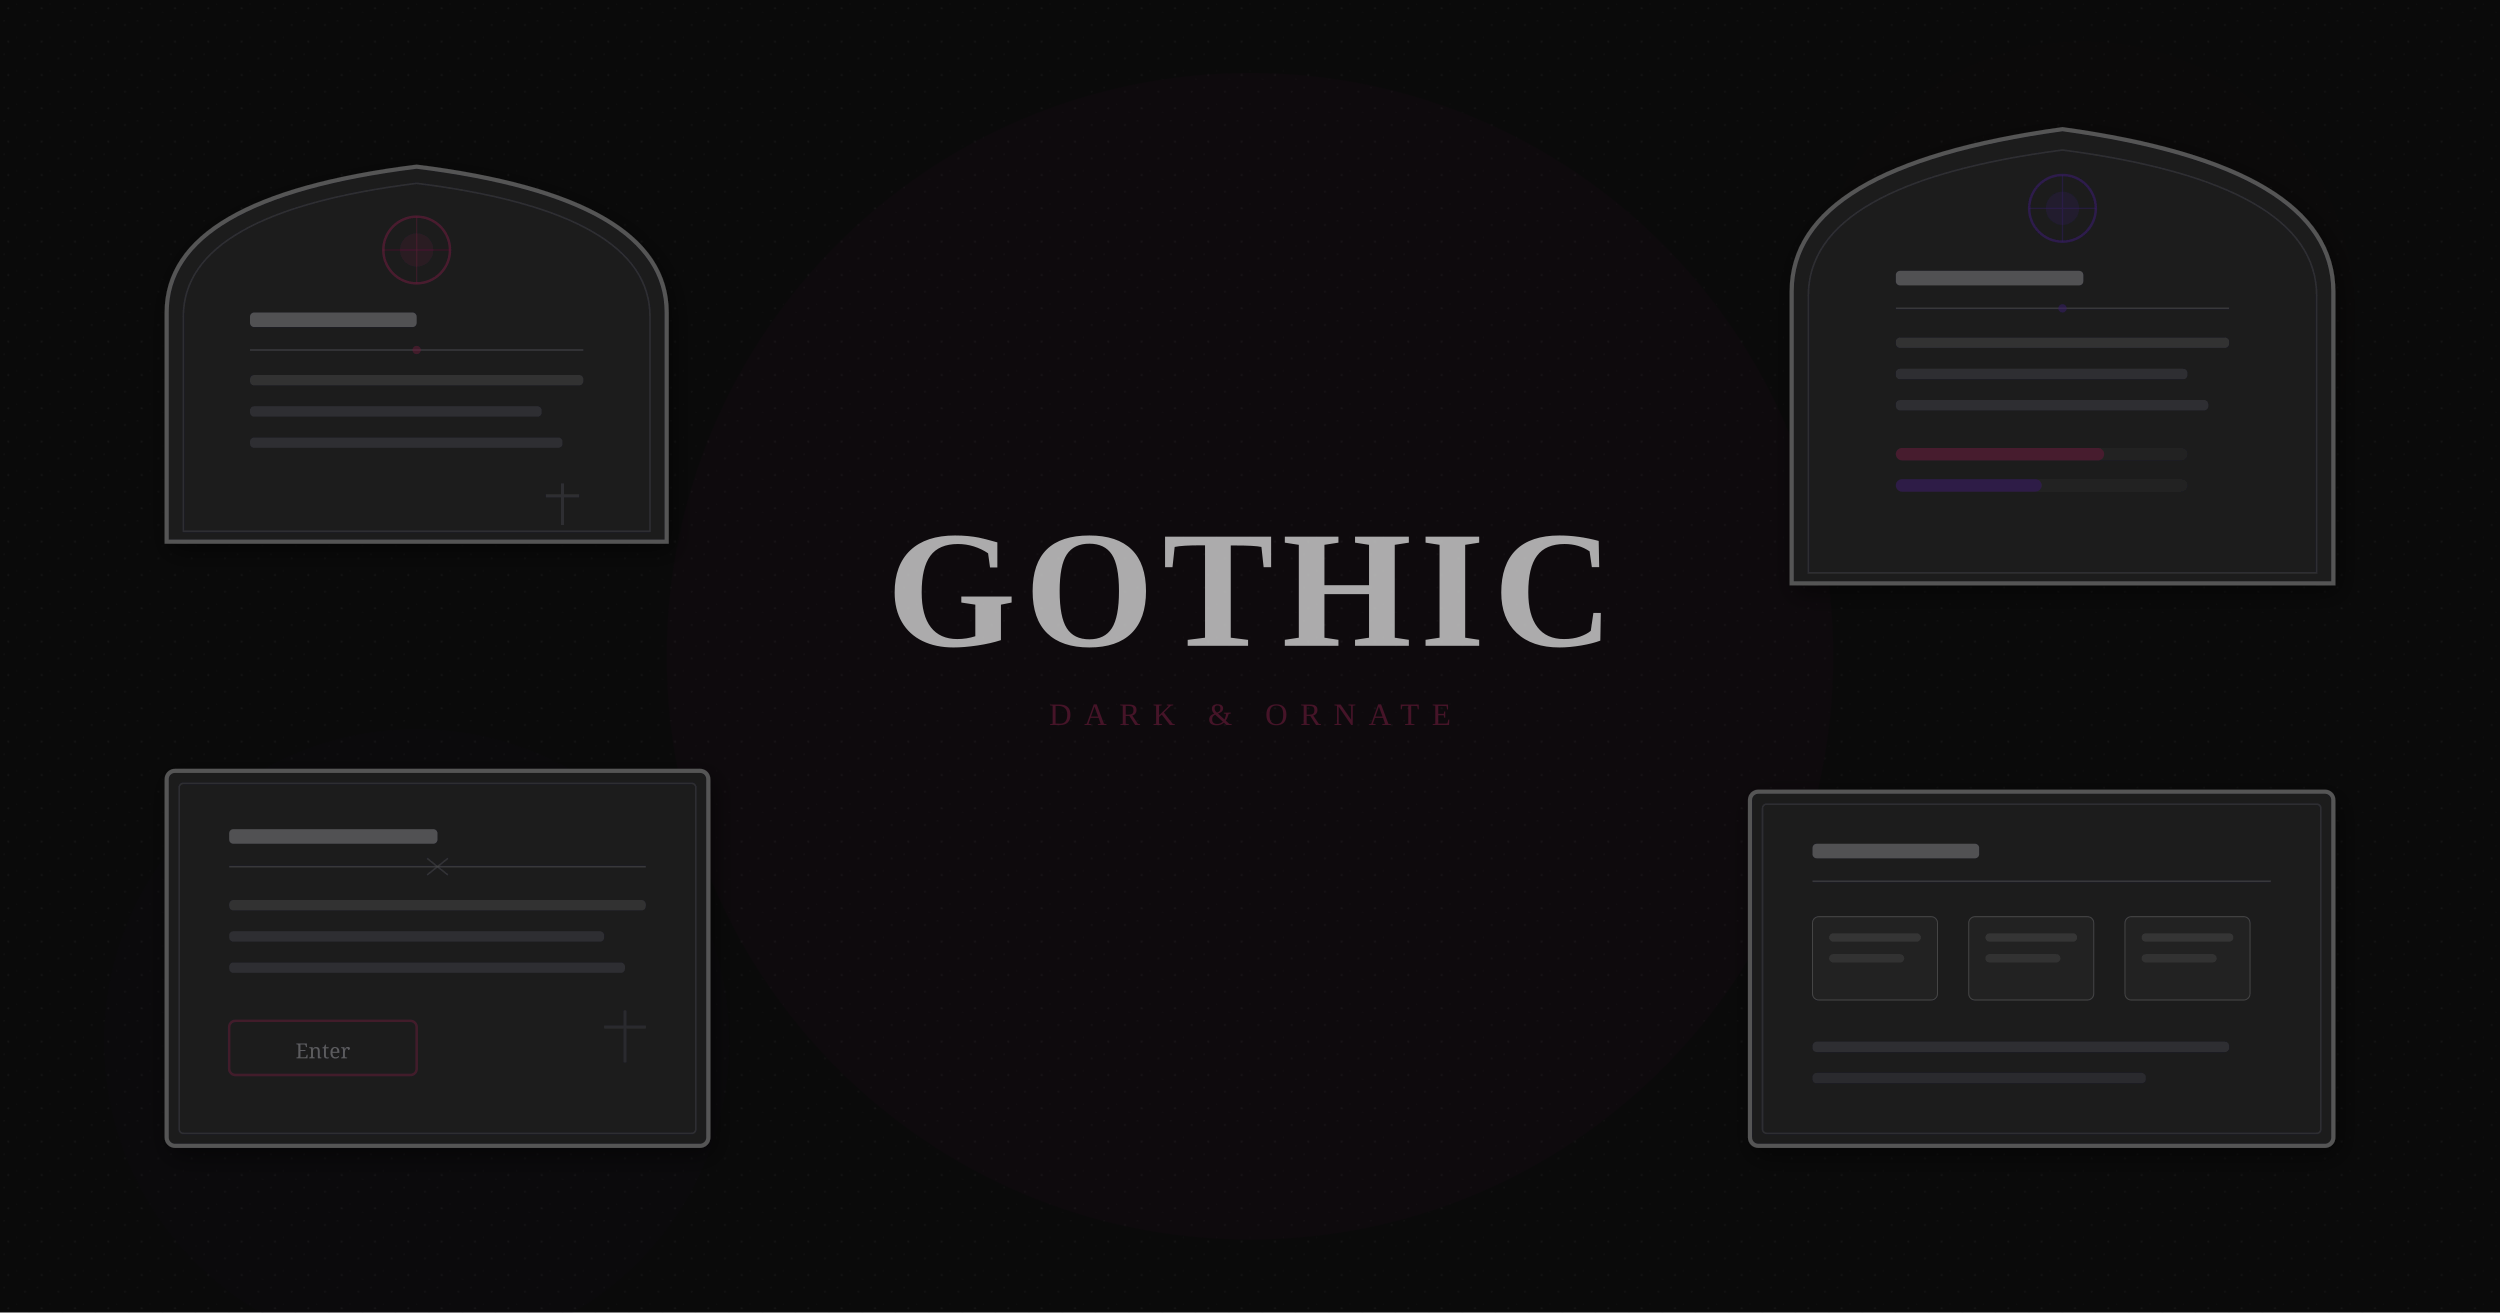
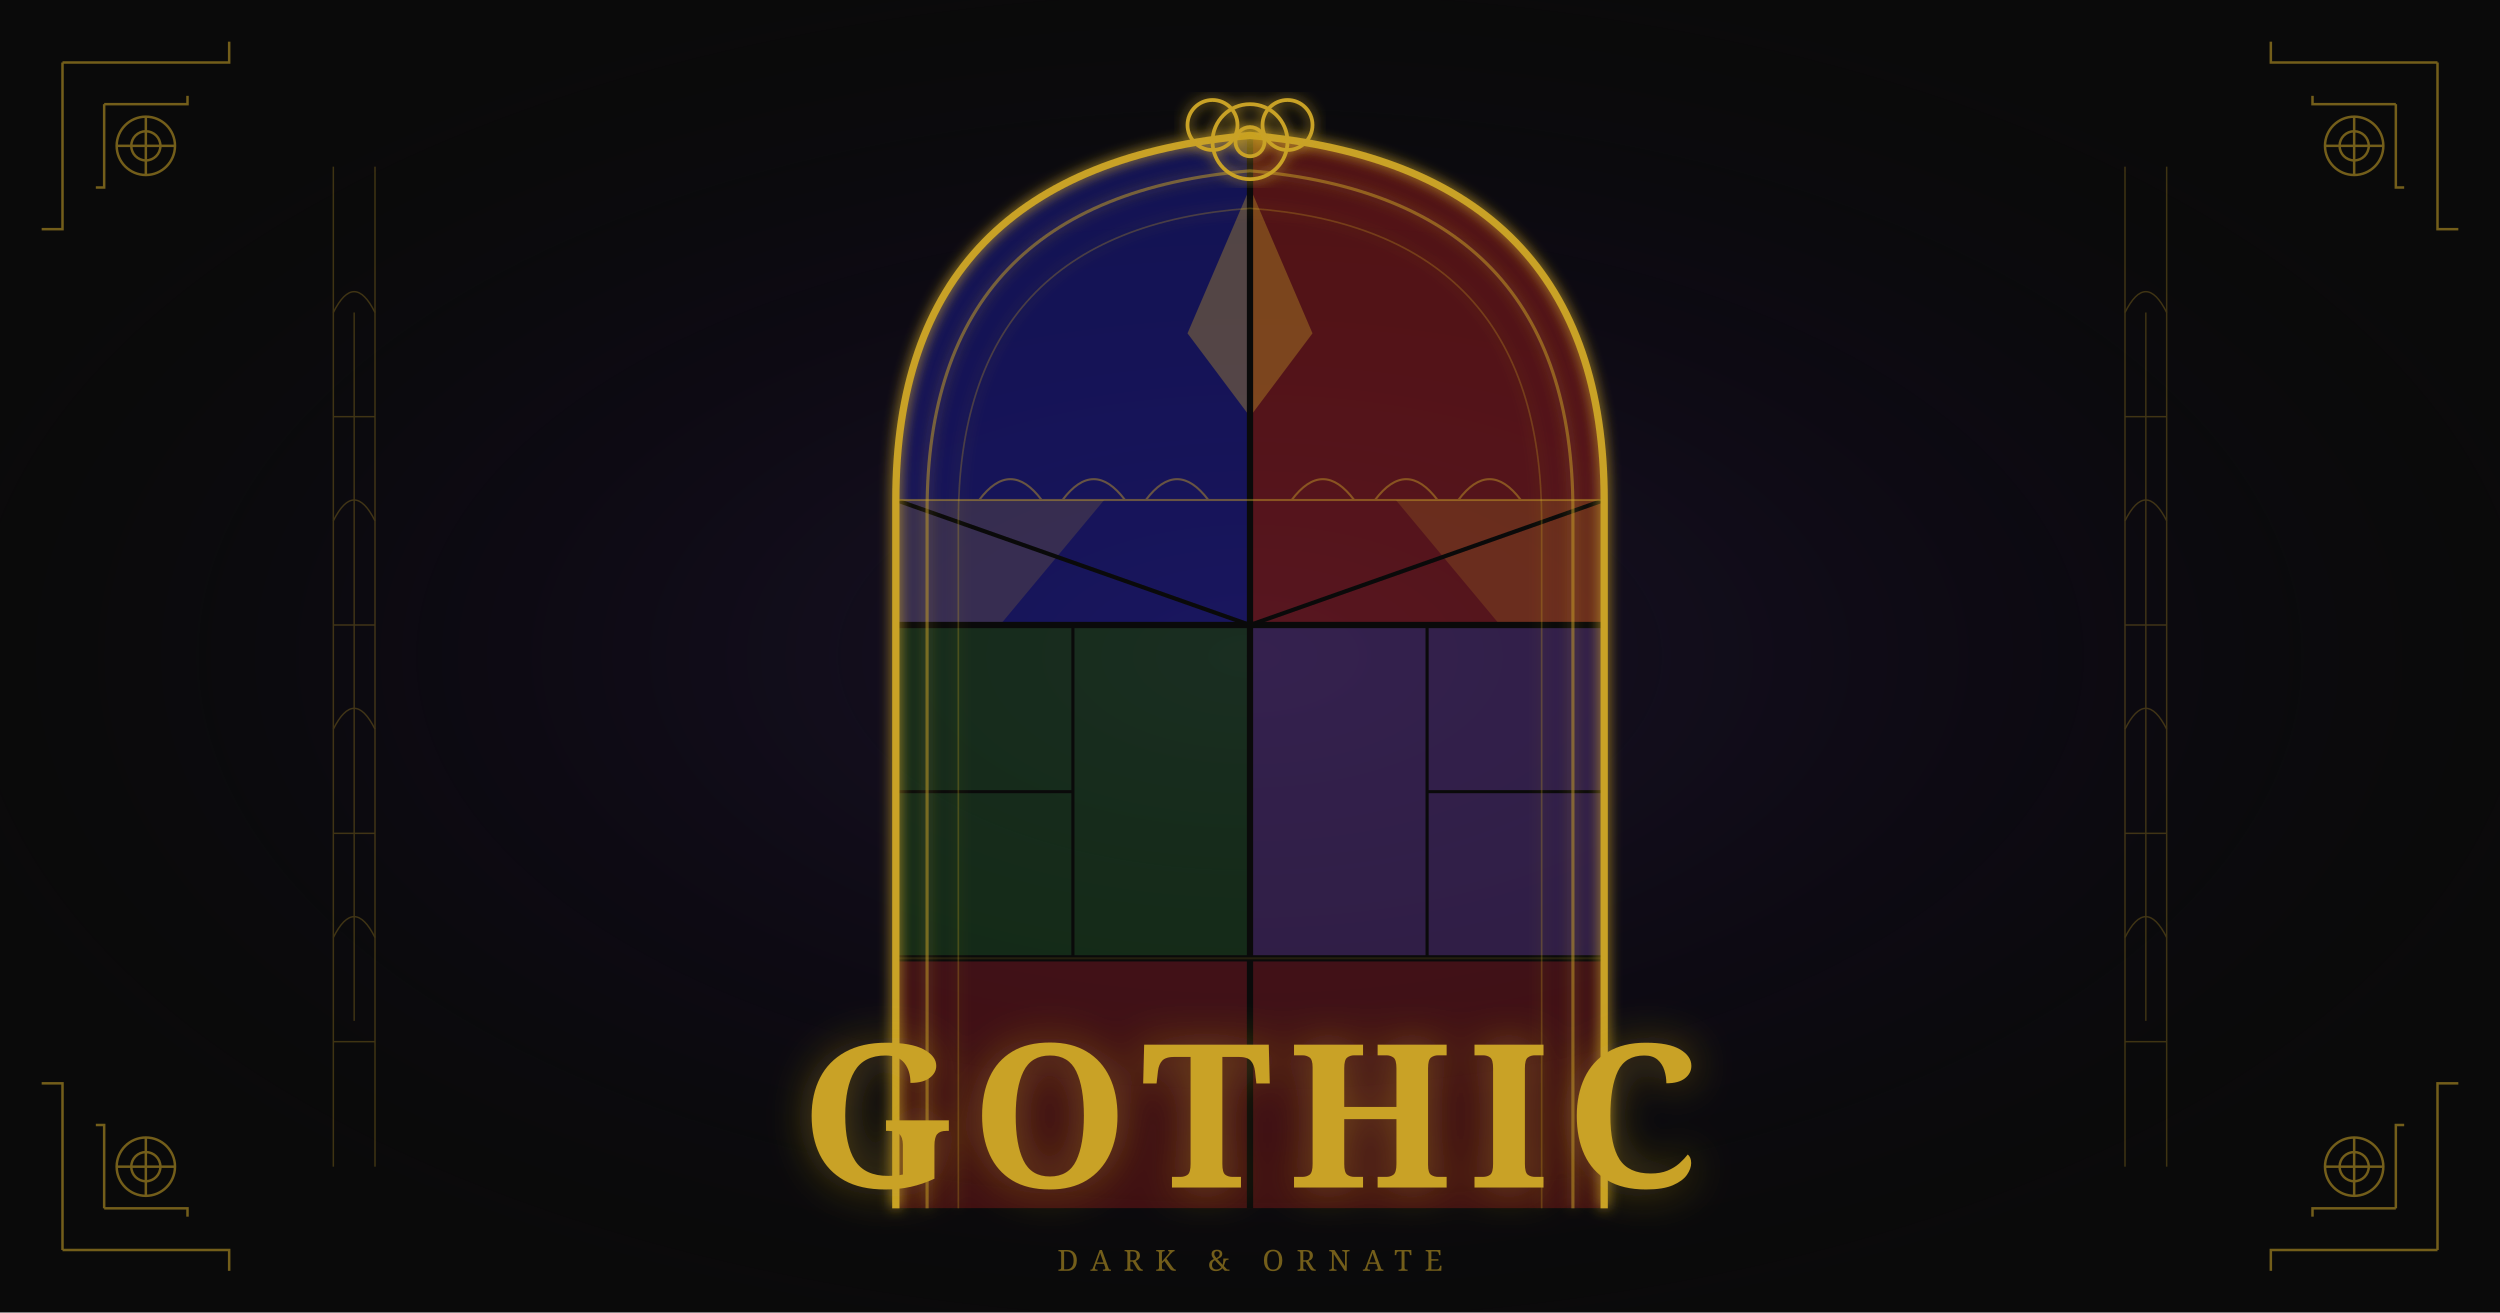
<svg xmlns="http://www.w3.org/2000/svg" viewBox="0 0 1200 630">
  <defs>
-     <pattern id="a" width="16" height="16" x="0" y="0" patternUnits="userSpaceOnUse">
-       <path fill="none" d="M0 0h16v16H0z" />
-       <circle cx="4" cy="4" r=".5" fill="#333" opacity=".25" />
-       <circle cx="12" cy="12" r=".5" fill="#333" opacity=".2" />
-       <circle cx="8" cy="2" r=".3" fill="#333" opacity=".15" />
-       <circle cx="2" cy="10" r=".4" fill="#333" opacity=".2" />
-       <circle cx="14" cy="6" r=".3" fill="#333" opacity=".15" />
-     </pattern>
-     <filter id="b" width="130%" height="130%" x="-10%" y="-10%">
-       <feGaussianBlur in="SourceAlpha" stdDeviation="6" />
-       <feOffset dx="2" dy="4" result="shadow" />
-       <feFlood flood-color="#000" flood-opacity=".5" />
-       <feComposite in2="shadow" operator="in" />
+     <radialGradient id="ambientGlow" cx="50%" cy="50%" r="55%">
+       <stop offset="0%" stop-color="#2d1b4e" stop-opacity="0.45" />
+       <stop offset="60%" stop-color="#140a28" stop-opacity="0.25" />
+       <stop offset="100%" stop-color="#0a0a0a" stop-opacity="0" />
+     </radialGradient>
+     <filter id="goldGlow" x="-20%" y="-40%" width="140%" height="180%">
+       <feGaussianBlur in="SourceGraphic" stdDeviation="10" result="blur" />
+       <feFlood flood-color="#c9a227" flood-opacity="0.45" result="color" />
+       <feComposite in="color" in2="blur" operator="in" result="shadow" />
      <feMerge>
-         <feMergeNode />
+         <feMergeNode in="shadow" />
        <feMergeNode in="SourceGraphic" />
      </feMerge>
    </filter>
+     <filter id="archGlow" x="-10%" y="-10%" width="120%" height="120%">
+       <feGaussianBlur in="SourceGraphic" stdDeviation="3" result="blur" />
+       <feMerge>
+         <feMergeNode in="blur" />
+         <feMergeNode in="SourceGraphic" />
+       </feMerge>
+     </filter>
+     <clipPath id="archClip">
+       <path d="M 430 580 L 430 240 Q 430 80 600 65 Q 770 80 770 240 L 770 580 Z" />
+     </clipPath>
  </defs>
-   <path fill="#0a0a0a" d="M0 0h1200v630H0z" />
-   <path fill="url(#a)" d="M0 0h1200v630H0z" />
-   <circle cx="600" cy="315" r="280" fill="#3a0a2e" opacity=".08" />
-   <circle cx="200" cy="500" r="150" fill="#1a0a2e" opacity=".06" />
-   <circle cx="1000" cy="150" r="130" fill="#2a0a0a" opacity=".06" />
-   <g filter="url(#b)">
-     <path fill="#1a1a1e" stroke="#555" stroke-width="2" d="M80 260V150q0-55 120-70 120 15 120 70v110Z" />
-     <path fill="none" stroke="#444" stroke-width=".8" d="M88 255V152q0-50 112-64 112 14 112 64v103Z" opacity=".5" />
-     <circle cx="200" cy="120" r="16" fill="none" stroke="#6b1a3a" stroke-width="1.2" opacity=".6" />
-     <circle cx="200" cy="120" r="8" fill="#6b1a3a" opacity=".2" />
-     <path stroke="#6b1a3a" stroke-width=".6" d="M200 104v32M184 120h32" opacity=".4" />
-     <rect width="80" height="7" x="120" y="150" fill="#888" opacity=".5" rx="2" />
-     <path stroke="#555" stroke-width=".8" d="M120 168h160" opacity=".5" />
-     <circle cx="200" cy="168" r="2" fill="#6b1a3a" opacity=".5" />
-     <rect width="160" height="5" x="120" y="180" fill="#666" opacity=".3" rx="2" />
-     <rect width="140" height="5" x="120" y="195" fill="#666" opacity=".28" rx="2" />
-     <rect width="150" height="5" x="120" y="210" fill="#666" opacity=".25" rx="2" />
-     <path stroke="#555" stroke-width="1.5" d="M270 232v20M262 238h16" opacity=".35" />
+   <rect width="1200" height="630" fill="#0a0a0a" />
+   <rect width="1200" height="630" fill="url(#ambientGlow)" />
+   <g stroke="#c9a227" stroke-width="1.2" fill="none" opacity="0.55">
+     <path d="M 30 30 L 110 30 L 110 20 M 30 30 L 30 110 L 20 110" />
+     <path d="M 50 50 L 90 50 L 90 46 M 50 50 L 50 90 L 46 90" />
+     <circle cx="70" cy="70" r="14" />
+     <circle cx="70" cy="70" r="7" />
+     <line x1="70" y1="56" x2="70" y2="84" />
+     <line x1="56" y1="70" x2="84" y2="70" />
  </g>
-   <g filter="url(#b)">
-     <path fill="#1a1a1e" stroke="#555" stroke-width="2" d="M860 280V140q0-60 130-78 130 18 130 78v140Z" />
-     <path fill="none" stroke="#444" stroke-width=".8" d="M868 275V142q0-54 122-70 122 16 122 70v133Z" opacity=".5" />
-     <circle cx="990" cy="100" r="16" fill="none" stroke="#3a1a6b" stroke-width="1.2" opacity=".6" />
-     <circle cx="990" cy="100" r="8" fill="#3a1a6b" opacity=".2" />
-     <path stroke="#3a1a6b" stroke-width=".6" d="M990 84v32M974 100h32" opacity=".4" />
-     <rect width="90" height="7" x="910" y="130" fill="#888" opacity=".5" rx="2" />
-     <path stroke="#555" stroke-width=".8" d="M910 148h160" opacity=".5" />
-     <circle cx="990" cy="148" r="2" fill="#3a1a6b" opacity=".5" />
-     <rect width="160" height="5" x="910" y="162" fill="#666" opacity=".3" rx="2" />
-     <rect width="140" height="5" x="910" y="177" fill="#666" opacity=".28" rx="2" />
-     <rect width="150" height="5" x="910" y="192" fill="#666" opacity=".25" rx="2" />
-     <rect width="140" height="6" x="910" y="215" fill="#222" rx="3" />
-     <rect width="100" height="6" x="910" y="215" fill="#6b1a3a" opacity=".5" rx="3" />
-     <rect width="140" height="6" x="910" y="230" fill="#222" rx="3" />
-     <rect width="70" height="6" x="910" y="230" fill="#3a1a6b" opacity=".5" rx="3" />
+   <g stroke="#c9a227" stroke-width="1.2" fill="none" opacity="0.55">
+     <path d="M 1170 30 L 1090 30 L 1090 20 M 1170 30 L 1170 110 L 1180 110" />
+     <path d="M 1150 50 L 1110 50 L 1110 46 M 1150 50 L 1150 90 L 1154 90" />
+     <circle cx="1130" cy="70" r="14" />
+     <circle cx="1130" cy="70" r="7" />
+     <line x1="1130" y1="56" x2="1130" y2="84" />
+     <line x1="1116" y1="70" x2="1144" y2="70" />
  </g>
-   <g filter="url(#b)">
-     <rect width="260" height="180" x="80" y="370" fill="#1a1a1e" stroke="#555" stroke-width="2" rx="4" />
-     <rect width="248" height="168" x="86" y="376" fill="none" stroke="#444" stroke-width=".8" opacity=".5" rx="2" />
-     <rect width="100" height="7" x="110" y="398" fill="#888" opacity=".5" rx="2" />
-     <path stroke="#555" stroke-width=".8" d="M110 416h200" opacity=".5" />
-     <path fill="none" stroke="#555" stroke-width=".8" d="m205 412 5 4 5-4M205 420l5-4 5 4" opacity=".4" />
-     <rect width="200" height="5" x="110" y="432" fill="#666" opacity=".3" rx="2" />
-     <rect width="180" height="5" x="110" y="447" fill="#666" opacity=".28" rx="2" />
-     <rect width="190" height="5" x="110" y="462" fill="#666" opacity=".25" rx="2" />
-     <rect width="90" height="26" x="110" y="490" fill="none" stroke="#6b1a3a" stroke-width="1.2" opacity=".5" rx="3" />
-     <text x="155" y="508" fill="#888" font-family="Georgia, serif" font-size="10" opacity=".6" text-anchor="middle">Enter</text>
-     <path stroke="#555" stroke-width="1.5" d="M300 485v25M290 493h20" opacity=".3" />
+   <g stroke="#c9a227" stroke-width="1.2" fill="none" opacity="0.55">
+     <path d="M 30 600 L 110 600 L 110 610 M 30 600 L 30 520 L 20 520" />
+     <path d="M 50 580 L 90 580 L 90 584 M 50 580 L 50 540 L 46 540" />
+     <circle cx="70" cy="560" r="14" />
+     <circle cx="70" cy="560" r="7" />
+     <line x1="70" y1="546" x2="70" y2="574" />
+     <line x1="56" y1="560" x2="84" y2="560" />
  </g>
-   <g filter="url(#b)">
-     <rect width="280" height="170" x="840" y="380" fill="#1a1a1e" stroke="#555" stroke-width="2" rx="4" />
-     <rect width="268" height="158" x="846" y="386" fill="none" stroke="#444" stroke-width=".8" opacity=".5" rx="2" />
-     <rect width="80" height="7" x="870" y="405" fill="#888" opacity=".5" rx="2" />
-     <path stroke="#555" stroke-width=".8" d="M870 423h220" opacity=".5" />
-     <rect width="60" height="40" x="870" y="440" fill="#222" stroke="#444" stroke-width=".5" rx="3" />
-     <rect width="44" height="4" x="878" y="448" fill="#666" opacity=".3" rx="2" />
-     <rect width="36" height="4" x="878" y="458" fill="#666" opacity=".25" rx="2" />
-     <rect width="60" height="40" x="945" y="440" fill="#222" stroke="#444" stroke-width=".5" rx="3" />
-     <rect width="44" height="4" x="953" y="448" fill="#666" opacity=".3" rx="2" />
-     <rect width="36" height="4" x="953" y="458" fill="#666" opacity=".25" rx="2" />
-     <rect width="60" height="40" x="1020" y="440" fill="#222" stroke="#444" stroke-width=".5" rx="3" />
-     <rect width="44" height="4" x="1028" y="448" fill="#666" opacity=".3" rx="2" />
-     <rect width="36" height="4" x="1028" y="458" fill="#666" opacity=".25" rx="2" />
-     <rect width="200" height="5" x="870" y="500" fill="#666" opacity=".25" rx="2" />
-     <rect width="160" height="5" x="870" y="515" fill="#666" opacity=".22" rx="2" />
+   <g stroke="#c9a227" stroke-width="1.2" fill="none" opacity="0.55">
+     <path d="M 1170 600 L 1090 600 L 1090 610 M 1170 600 L 1170 520 L 1180 520" />
+     <path d="M 1150 580 L 1110 580 L 1110 584 M 1150 580 L 1150 540 L 1154 540" />
+     <circle cx="1130" cy="560" r="14" />
+     <circle cx="1130" cy="560" r="7" />
+     <line x1="1130" y1="546" x2="1130" y2="574" />
+     <line x1="1116" y1="560" x2="1144" y2="560" />
  </g>
-   <text x="600" y="310" fill="#c8c8c8" font-family="Georgia, 'Times New Roman', serif" font-size="80" font-weight="700" letter-spacing="4" opacity=".85" text-anchor="middle">GOTHIC</text>
-   <text x="600" y="348" fill="#6b1a3a" font-family="Georgia, 'Times New Roman', serif" font-size="15" font-weight="400" letter-spacing="6" opacity=".6" text-anchor="middle">DARK &amp; ORNATE</text>
+   <g stroke="#c9a227" stroke-width="0.7" opacity="0.28" fill="none">
+     <line x1="160" y1="80" x2="160" y2="560" />
+     <line x1="180" y1="80" x2="180" y2="560" />
+     <line x1="170" y1="150" x2="170" y2="490" />
+     <line x1="160" y1="200" x2="180" y2="200" />
+     <line x1="160" y1="300" x2="180" y2="300" />
+     <line x1="160" y1="400" x2="180" y2="400" />
+     <line x1="160" y1="500" x2="180" y2="500" />
+     <path d="M 160 150 Q 170 130 180 150" />
+     <path d="M 160 250 Q 170 230 180 250" />
+     <path d="M 160 350 Q 170 330 180 350" />
+     <path d="M 160 450 Q 170 430 180 450" />
+     <line x1="1020" y1="80" x2="1020" y2="560" />
+     <line x1="1040" y1="80" x2="1040" y2="560" />
+     <line x1="1030" y1="150" x2="1030" y2="490" />
+     <line x1="1020" y1="200" x2="1040" y2="200" />
+     <line x1="1020" y1="300" x2="1040" y2="300" />
+     <line x1="1020" y1="400" x2="1040" y2="400" />
+     <line x1="1020" y1="500" x2="1040" y2="500" />
+     <path d="M 1020 150 Q 1030 130 1040 150" />
+     <path d="M 1020 250 Q 1030 230 1040 250" />
+     <path d="M 1020 350 Q 1030 330 1040 350" />
+     <path d="M 1020 450 Q 1030 430 1040 450" />
+   </g>
+   <g clip-path="url(#archClip)">
+     <path d="M 430 240 Q 430 80 600 65 L 600 300 L 430 300 Z" fill="#1a1a8b" opacity="0.55" />
+     <path d="M 600 65 Q 770 80 770 240 L 770 300 L 600 300 Z" fill="#8b1a1a" opacity="0.55" />
+     <polygon points="600,90 630,160 600,200 570,160" fill="#c9a227" opacity="0.35" />
+     <path d="M 430 300 L 600 300 L 600 460 L 430 460 Z" fill="#1a4a1a" opacity="0.50" />
+     <path d="M 600 300 L 770 300 L 770 460 L 600 460 Z" fill="#4a2d6e" opacity="0.55" />
+     <path d="M 430 460 L 770 460 L 770 580 L 430 580 Z" fill="#8b1a1a" opacity="0.40" />
+     <polygon points="430,240 530,240 480,300 430,300" fill="#c9a227" opacity="0.18" />
+     <polygon points="770,240 670,240 720,300 770,300" fill="#c9a227" opacity="0.18" />
+     <line x1="430" y1="300" x2="770" y2="300" stroke="#0a0a0a" stroke-width="3" />
+     <line x1="430" y1="460" x2="770" y2="460" stroke="#0a0a0a" stroke-width="3" />
+     <line x1="600" y1="65" x2="600" y2="580" stroke="#0a0a0a" stroke-width="3" />
+     <line x1="430" y1="240" x2="600" y2="300" stroke="#0a0a0a" stroke-width="2" />
+     <line x1="770" y1="240" x2="600" y2="300" stroke="#0a0a0a" stroke-width="2" />
+     <line x1="515" y1="300" x2="515" y2="460" stroke="#0a0a0a" stroke-width="1.5" />
+     <line x1="685" y1="300" x2="685" y2="460" stroke="#0a0a0a" stroke-width="1.5" />
+     <line x1="430" y1="380" x2="515" y2="380" stroke="#0a0a0a" stroke-width="1.5" />
+     <line x1="685" y1="380" x2="770" y2="380" stroke="#0a0a0a" stroke-width="1.5" />
+   </g>
+   <g filter="url(#archGlow)">
+     <path d="M 430 580 L 430 240 Q 430 80 600 65 Q 770 80 770 240 L 770 580" fill="none" stroke="#c9a227" stroke-width="3.5" />
+     <path d="M 445 580 L 445 245 Q 445 95 600 82 Q 755 95 755 245 L 755 580" fill="none" stroke="#c9a227" stroke-width="1.5" opacity="0.5" />
+     <path d="M 460 580 L 460 250 Q 460 110 600 100 Q 740 110 740 250 L 740 580" fill="none" stroke="#c9a227" stroke-width="0.8" opacity="0.28" />
+   </g>
+   <g filter="url(#archGlow)" fill="none" stroke="#c9a227" stroke-width="1.8">
+     <circle cx="600" cy="68" r="18" />
+     <circle cx="582" cy="60" r="12" />
+     <circle cx="618" cy="60" r="12" />
+     <circle cx="600" cy="68" r="7" fill="#c9a227" fill-opacity="0.3" />
+   </g>
+   <g stroke="#c9a227" stroke-width="1" opacity="0.45" fill="none">
+     <line x1="430" y1="240" x2="770" y2="240" />
+     <line x1="430" y1="460" x2="770" y2="460" opacity="0.3" />
+     <path d="M 470 240 Q 485 220 500 240" />
+     <path d="M 510 240 Q 525 220 540 240" />
+     <path d="M 550 240 Q 565 220 580 240" />
+     <path d="M 620 240 Q 635 220 650 240" />
+     <path d="M 660 240 Q 675 220 690 240" />
+     <path d="M 700 240 Q 715 220 730 240" />
+   </g>
+   <text x="600" y="570" font-family="Georgia, serif" font-size="96" font-weight="700" fill="#c9a227" letter-spacing="8" text-anchor="middle" filter="url(#goldGlow)">GOTHIC</text>
+   <text x="600" y="610" font-family="Georgia, serif" font-size="14" font-weight="400" fill="#c9a227" letter-spacing="6" text-anchor="middle" opacity="0.55">DARK  &amp;  ORNATE</text>
</svg>
